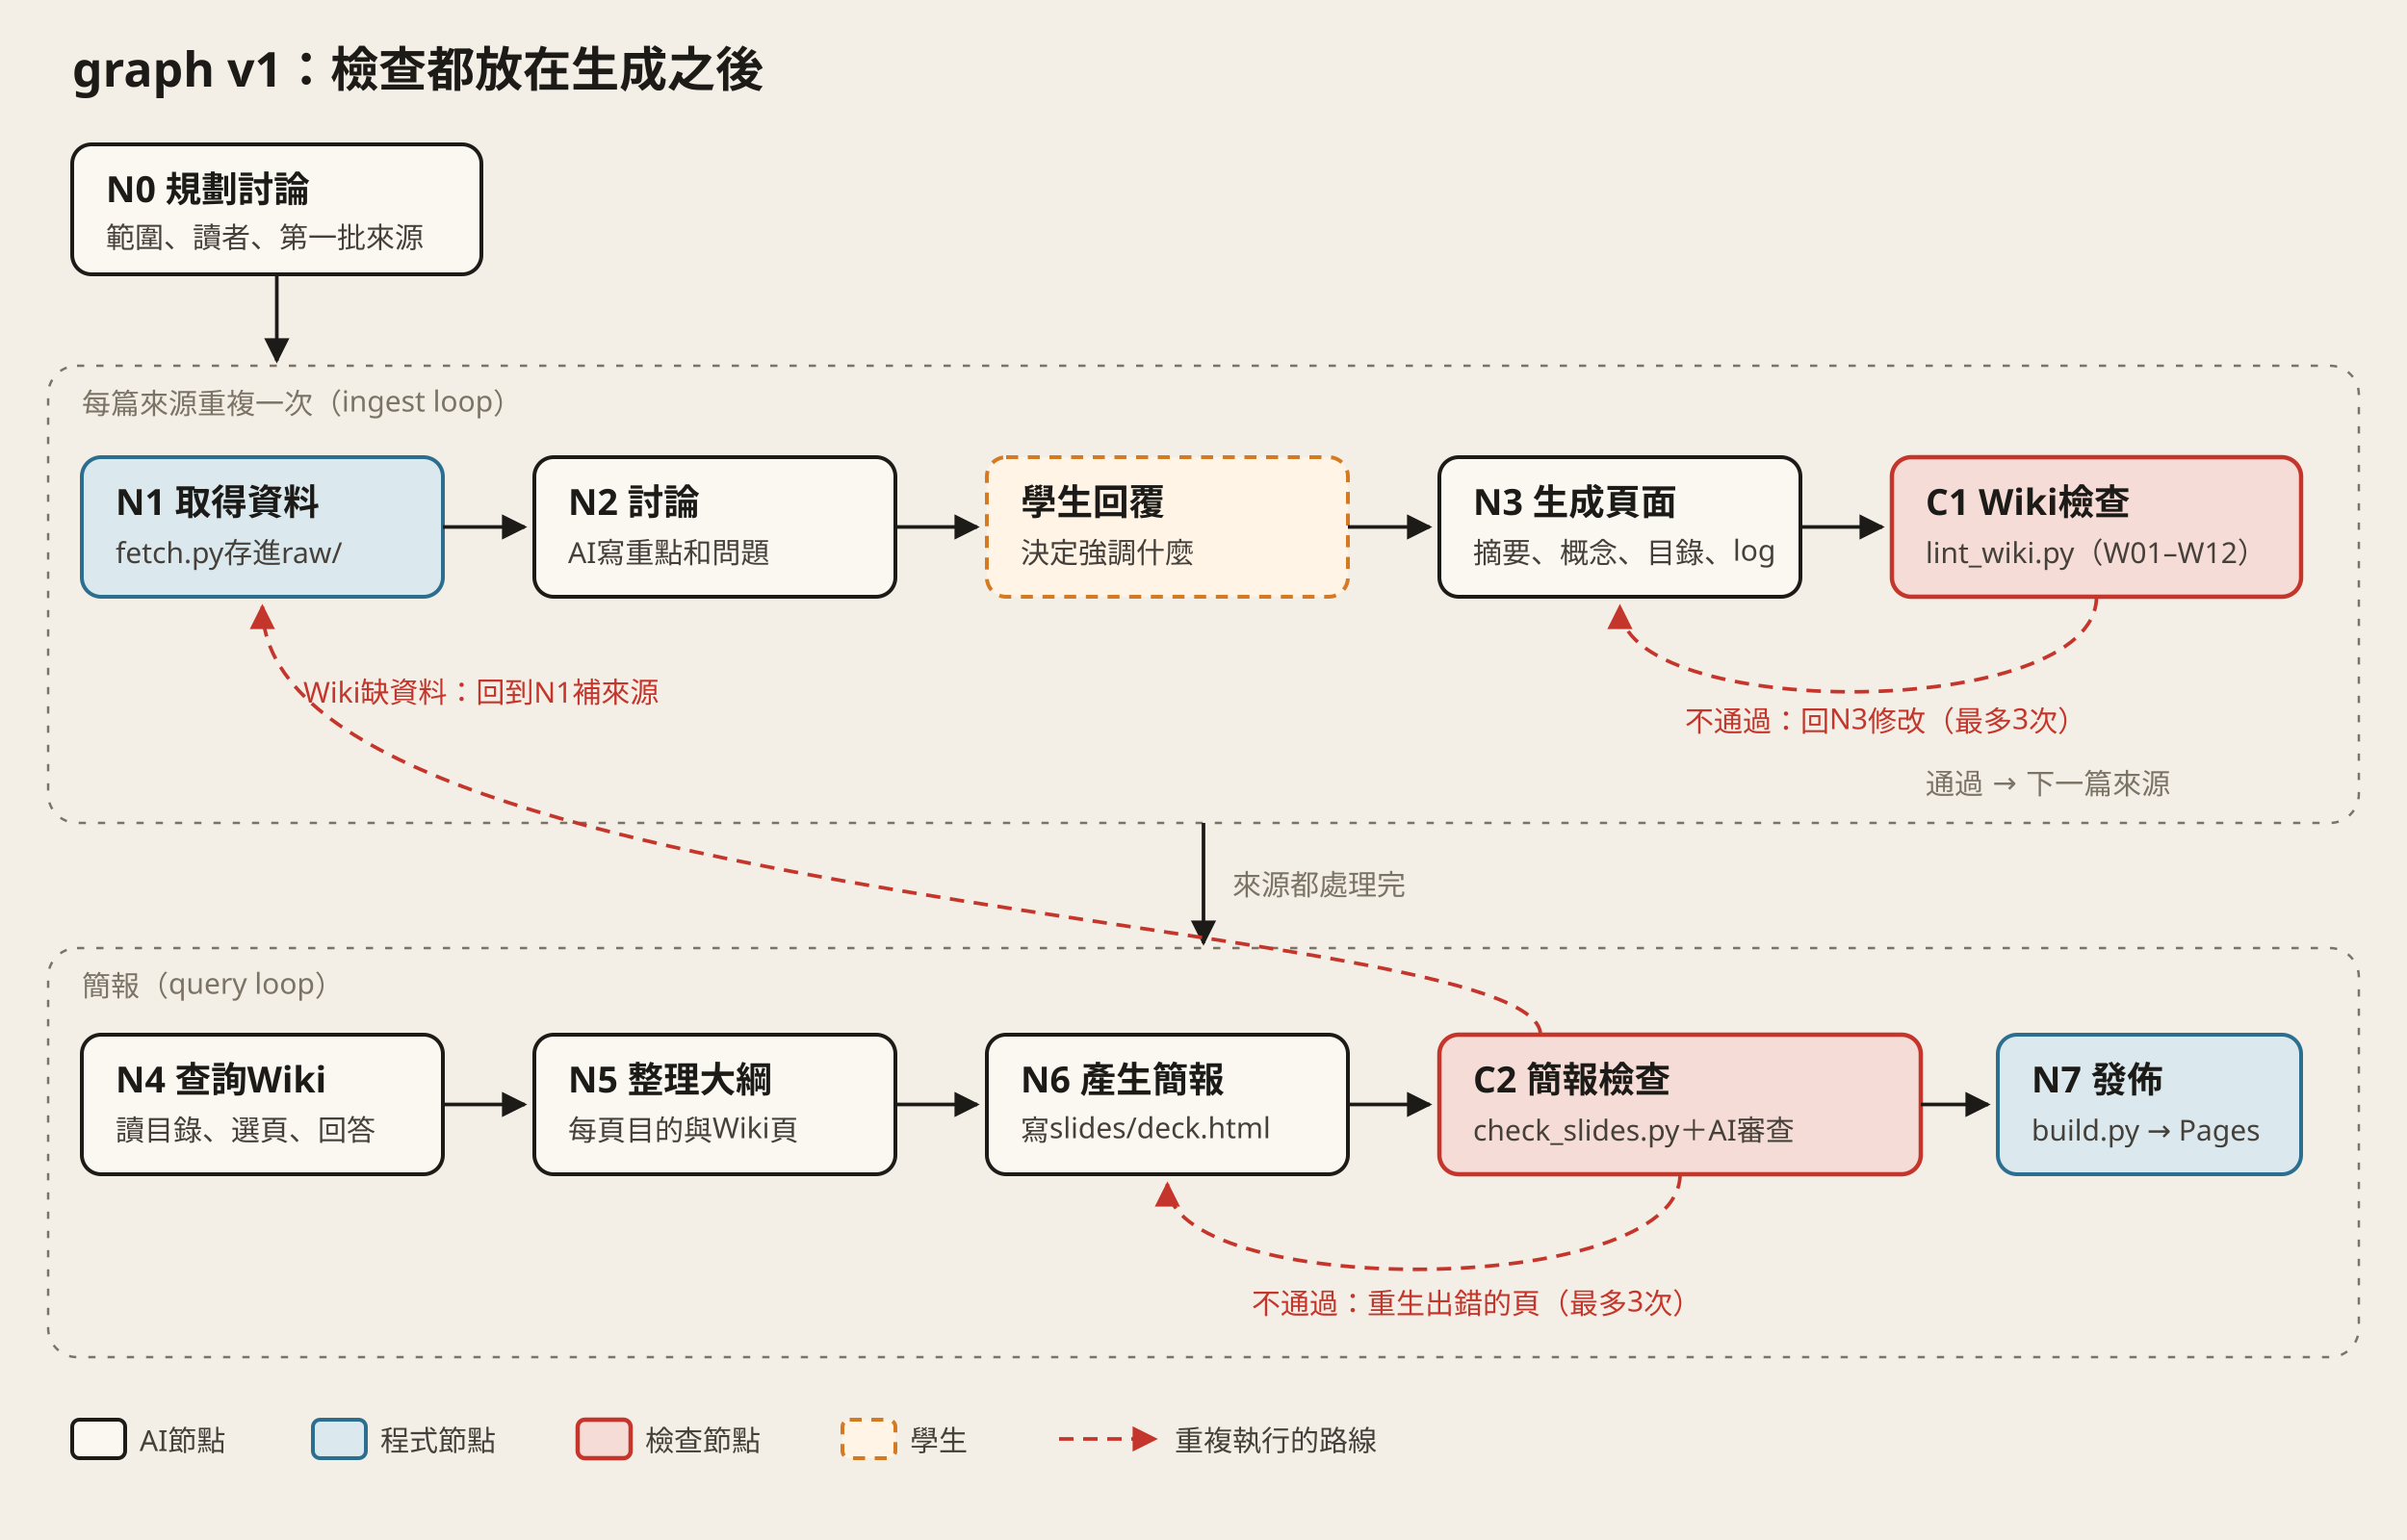
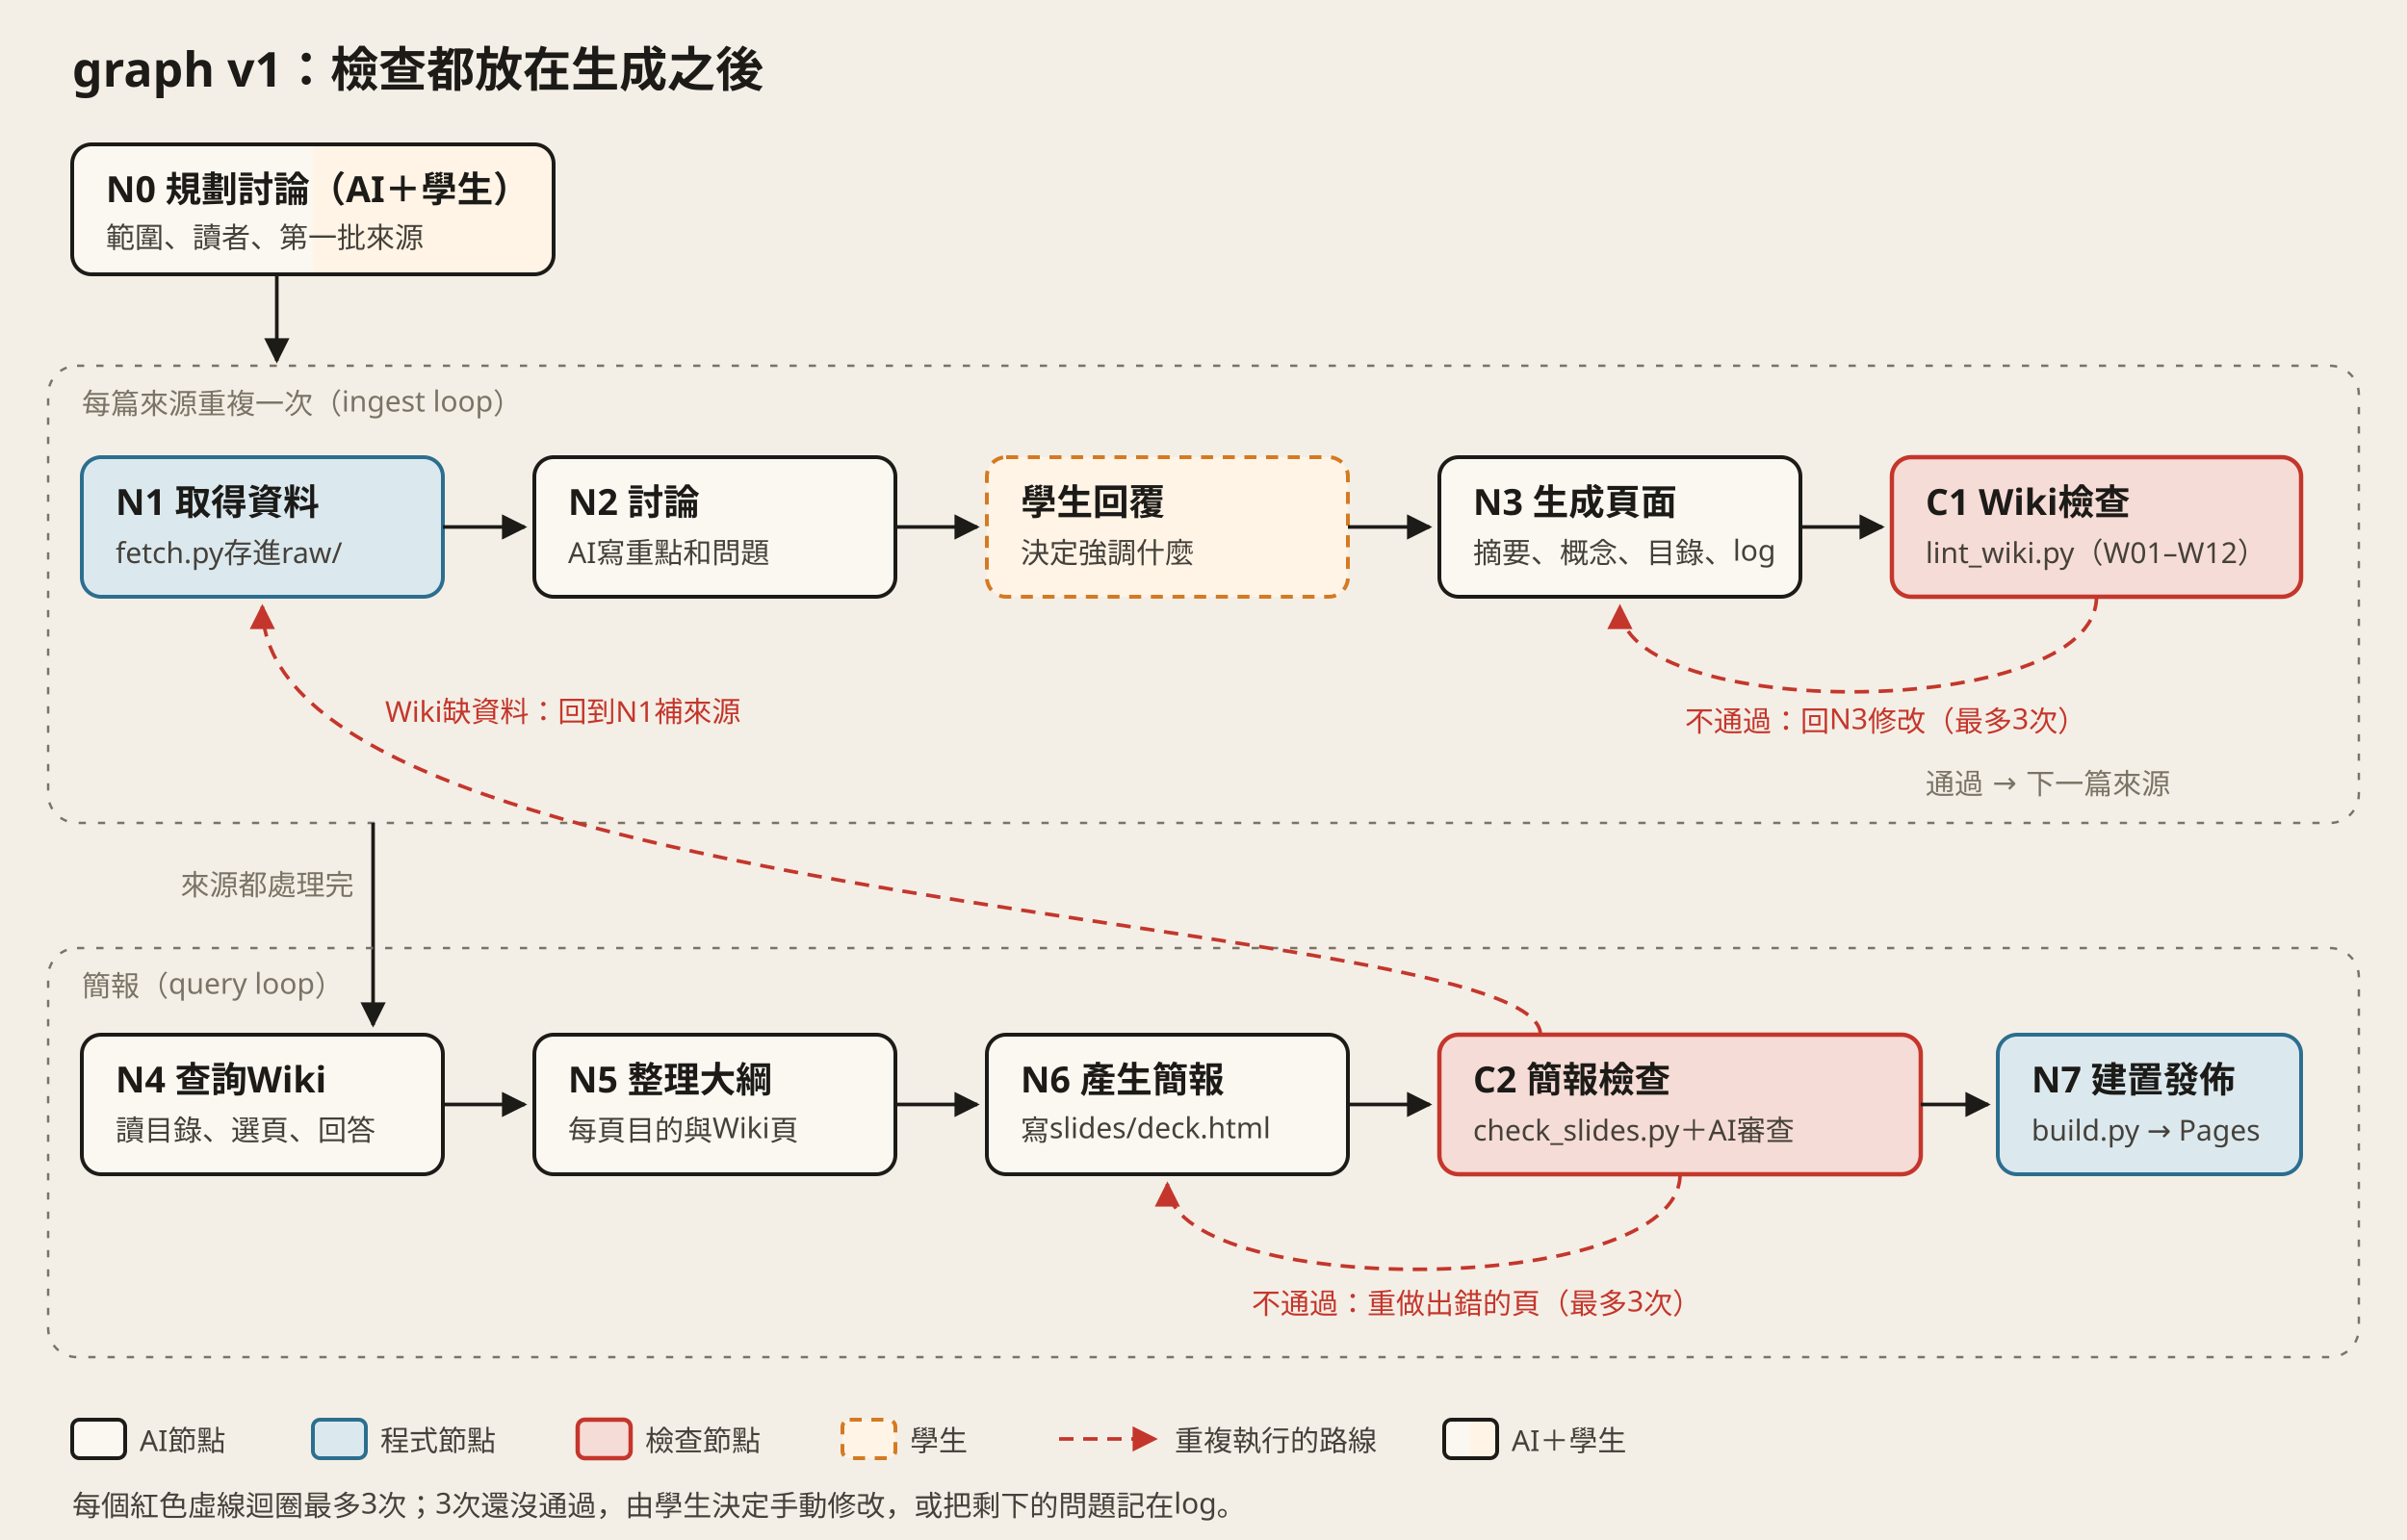
<svg xmlns="http://www.w3.org/2000/svg" viewBox="0 0 1000 640" font-family="'PingFang TC','Noto Sans TC','Microsoft JhengHei',sans-serif">
  <defs>
    <marker id="a" viewBox="0 0 10 10" refX="9" refY="5" markerWidth="7" markerHeight="7" orient="auto-start-reverse">
      <path d="M0 0L10 5L0 10z" fill="#1c1b18" />
    </marker>
    <marker id="ar" viewBox="0 0 10 10" refX="9" refY="5" markerWidth="7" markerHeight="7" orient="auto-start-reverse">
      <path d="M0 0L10 5L0 10z" fill="#c4362c" />
    </marker>
+     <linearGradient id="mx" x1="0" x2="1">
+       <stop offset="0.5" stop-color="#fbf8f2" />
+       <stop offset="0.5" stop-color="#fff4e6" />
+     </linearGradient>
    <style>
      .t{font-size:15px;fill:#1c1b18;font-weight:700}
      .s{font-size:12px;fill:#45413a}
      .l{font-size:12px;fill:#c4362c}
      .g{font-size:12px;fill:#7a7366}
      .ai{fill:#fbf8f2;stroke:#1c1b18;stroke-width:1.6}
      .pg{fill:#dbe9ef;stroke:#2c6e8f;stroke-width:1.6}
      .ck{fill:#f6dcd6;stroke:#c4362c;stroke-width:1.8}
      .hu{fill:#fff4e6;stroke:#d47a22;stroke-width:1.6;stroke-dasharray:5 4}
+       .mx{fill:url(#mx);stroke:#1c1b18;stroke-width:1.6}
      .e{fill:none;stroke:#1c1b18;stroke-width:1.5}
      .r{fill:none;stroke:#c4362c;stroke-width:1.5;stroke-dasharray:6 4}
    </style>
  </defs>
  <rect width="1000" height="640" fill="#f4efe6" />
  <text x="30" y="36" font-size="20" font-weight="900" fill="#1c1b18">graph v1：檢查都放在生成之後</text>
-   <rect class="ai" x="30" y="60" width="170" height="54" rx="8" />
-   <text class="t" x="44" y="84">N0 規劃討論</text>
+   <rect class="mx" x="30" y="60" width="200" height="54" rx="8" />
+   <text class="t" x="44" y="84">N0 規劃討論（AI＋學生）</text>
  <text class="s" x="44" y="103">範圍、讀者、第一批來源</text>
  <path class="e" d="M115 114V150" marker-end="url(#a)" />
  <rect x="20" y="152" width="960" height="190" rx="12" fill="none" stroke="#7a7366" stroke-dasharray="3 5" />
  <text class="g" x="34" y="172">每篇來源重複一次（ingest loop）</text>
  <rect class="pg" x="34" y="190" width="150" height="58" rx="8" />
  <text class="t" x="48" y="214">N1 取得資料</text>
  <text class="s" x="48" y="234">fetch.py存進raw/</text>
  <rect class="ai" x="222" y="190" width="150" height="58" rx="8" />
  <text class="t" x="236" y="214">N2 討論</text>
  <text class="s" x="236" y="234">AI寫重點和問題</text>
  <rect class="hu" x="410" y="190" width="150" height="58" rx="8" />
  <text class="t" x="424" y="214">學生回覆</text>
  <text class="s" x="424" y="234">決定強調什麼</text>
  <rect class="ai" x="598" y="190" width="150" height="58" rx="8" />
  <text class="t" x="612" y="214">N3 生成頁面</text>
  <text class="s" x="612" y="234">摘要、概念、目錄、log</text>
  <rect class="ck" x="786" y="190" width="170" height="58" rx="8" />
  <text class="t" x="800" y="214">C1 Wiki檢查</text>
  <text class="s" x="800" y="234">lint_wiki.py（W01–W12）</text>
  <path class="e" d="M184 219H218" marker-end="url(#a)" />
  <path class="e" d="M372 219H406" marker-end="url(#a)" />
  <path class="e" d="M560 219H594" marker-end="url(#a)" />
  <path class="e" d="M748 219H782" marker-end="url(#a)" />
  <path class="r" d="M871 248C871 300 673 300 673 252" marker-end="url(#ar)" />
  <text class="l" x="700" y="304">不通過：回N3修改（最多3次）</text>
  <text class="g" x="800" y="330">通過 → 下一篇來源</text>
-   <path class="e" d="M500 342V392" marker-end="url(#a)" />
-   <text class="g" x="512" y="372">來源都處理完</text>
+   <path class="e" d="M155 342V426" marker-end="url(#a)" />
+   <text class="g" x="147" y="372" text-anchor="end">來源都處理完</text>
  <rect x="20" y="394" width="960" height="170" rx="12" fill="none" stroke="#7a7366" stroke-dasharray="3 5" />
  <text class="g" x="34" y="414">簡報（query loop）</text>
  <rect class="ai" x="34" y="430" width="150" height="58" rx="8" />
  <text class="t" x="48" y="454">N4 查詢Wiki</text>
  <text class="s" x="48" y="474">讀目錄、選頁、回答</text>
  <rect class="ai" x="222" y="430" width="150" height="58" rx="8" />
  <text class="t" x="236" y="454">N5 整理大綱</text>
  <text class="s" x="236" y="474">每頁目的與Wiki頁</text>
  <rect class="ai" x="410" y="430" width="150" height="58" rx="8" />
  <text class="t" x="424" y="454">N6 產生簡報</text>
  <text class="s" x="424" y="474">寫slides/deck.html</text>
  <rect class="ck" x="598" y="430" width="200" height="58" rx="8" />
  <text class="t" x="612" y="454">C2 簡報檢查</text>
  <text class="s" x="612" y="474">check_slides.py＋AI審查</text>
  <rect class="pg" x="830" y="430" width="126" height="58" rx="8" />
-   <text class="t" x="844" y="454">N7 發佈</text>
+   <text class="t" x="844" y="454">N7 建置發佈</text>
  <text class="s" x="844" y="474">build.py → Pages</text>
  <path class="e" d="M184 459H218" marker-end="url(#a)" />
  <path class="e" d="M372 459H406" marker-end="url(#a)" />
  <path class="e" d="M560 459H594" marker-end="url(#a)" />
  <path class="e" d="M798 459H826" marker-end="url(#a)" />
  <path class="r" d="M698 488C698 540 485 540 485 492" marker-end="url(#ar)" />
-   <text class="l" x="520" y="546">不通過：重生出錯的頁（最多3次）</text>
+   <text class="l" x="520" y="546">不通過：重做出錯的頁（最多3次）</text>
  <path class="r" d="M640 430C640 380 109 380 109 252" marker-end="url(#ar)" />
-   <text class="l" x="126" y="292">Wiki缺資料：回到N1補來源</text>
+   <text class="l" x="160" y="300">Wiki缺資料：回到N1補來源</text>
  <rect class="ai" x="30" y="590" width="22" height="16" rx="3" />
  <text class="s" x="58" y="603">AI節點</text>
  <rect class="pg" x="130" y="590" width="22" height="16" rx="3" />
  <text class="s" x="158" y="603">程式節點</text>
  <rect class="ck" x="240" y="590" width="22" height="16" rx="3" />
  <text class="s" x="268" y="603">檢查節點</text>
  <rect class="hu" x="350" y="590" width="22" height="16" rx="3" />
  <text class="s" x="378" y="603">學生</text>
  <path class="r" d="M440 598H480" marker-end="url(#ar)" />
  <text class="s" x="488" y="603">重複執行的路線</text>
+   <rect class="mx" x="600" y="590" width="22" height="16" rx="3" />
+   <text class="s" x="628" y="603">AI＋學生</text>
+   <text class="s" x="30" y="630">每個紅色虛線迴圈最多3次；3次還沒通過，由學生決定手動修改，或把剩下的問題記在log。</text>
</svg>
